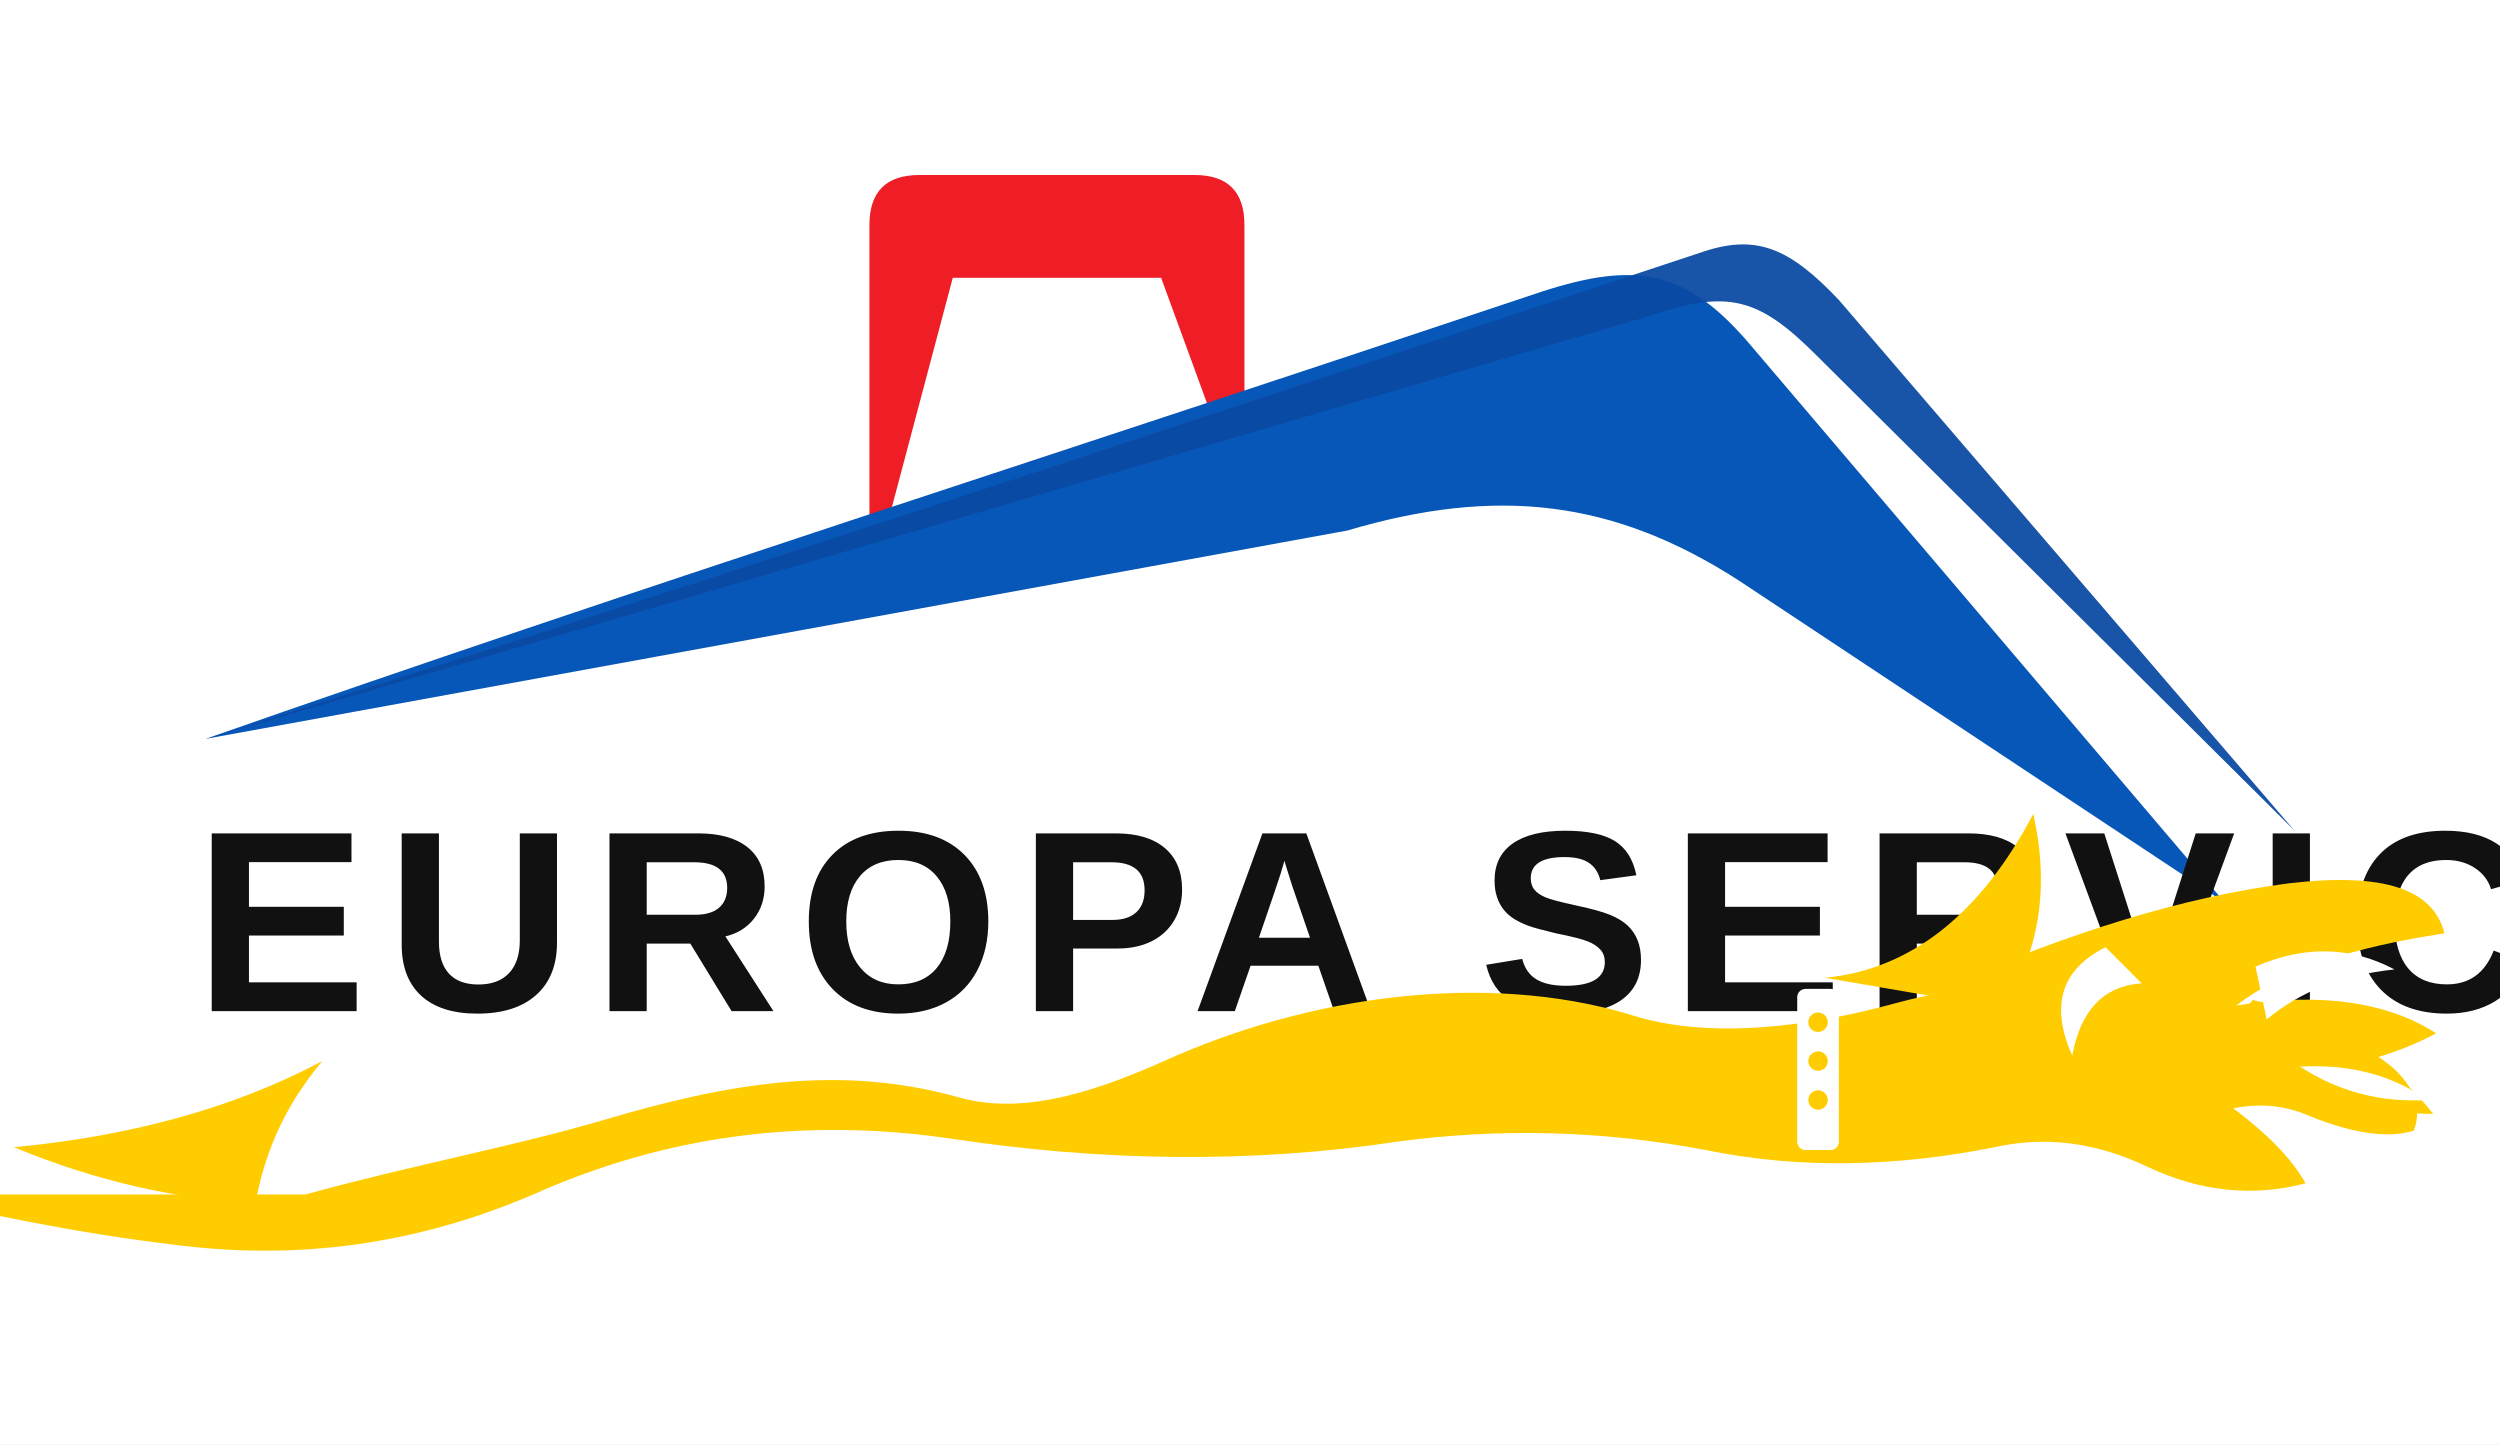
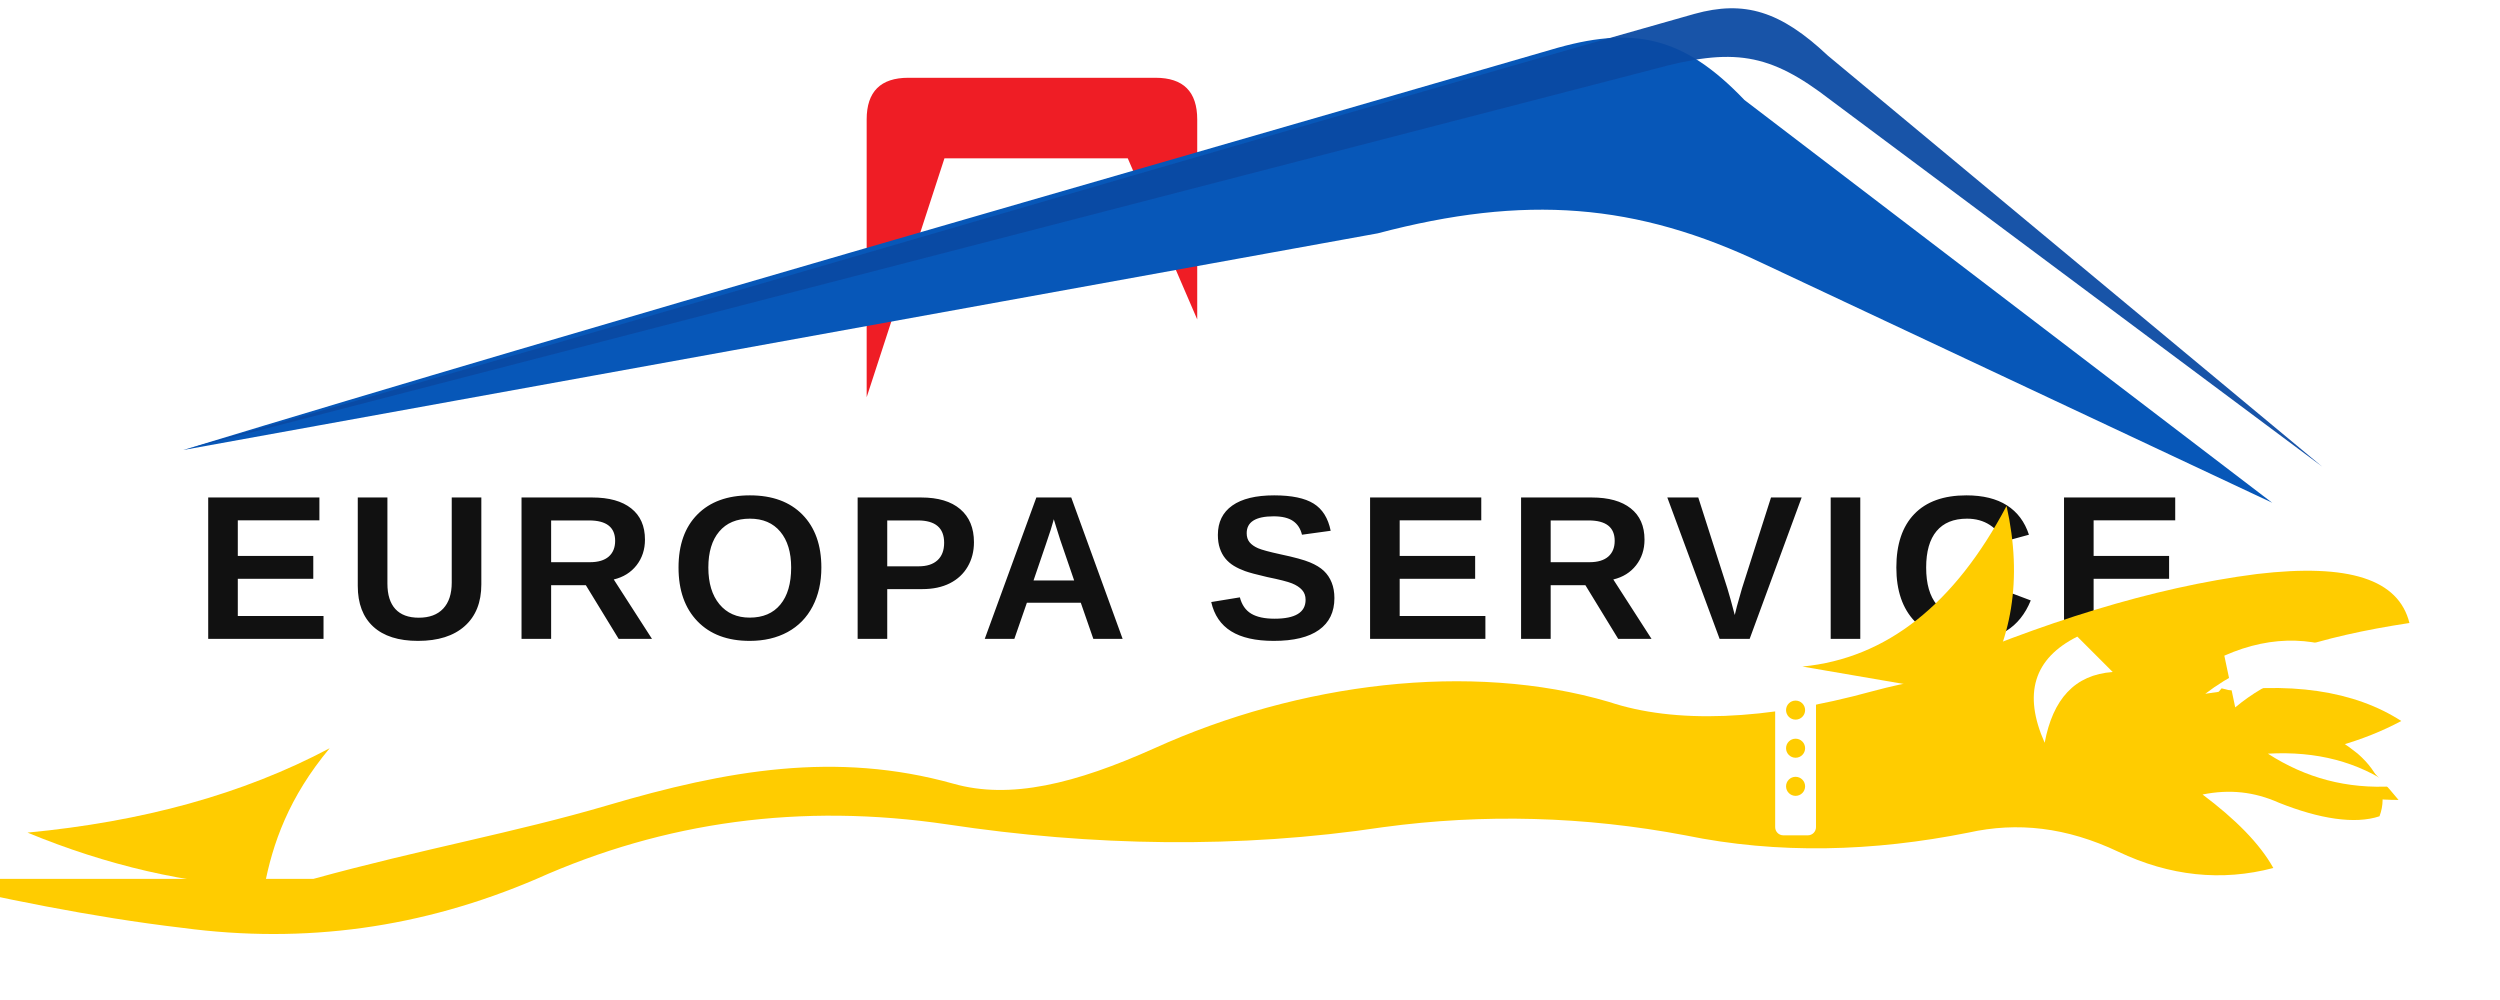
- <svg xmlns="http://www.w3.org/2000/svg" viewBox="0 0 900 520" role="img" aria-labelledby="title desc">
-   <rect width="900" height="520" fill="#ffffff" />
-   <path d="M314 63h116c12 0 18 6 18 18v101l-30-82H343l-30 113V81c0-12 6-18 18-18z" fill="#ef1d25" />
-   <path d="M74 266C225 213 382 163 555 105c34-11 52-8 75 19l171 201-175-116c-45-29-87-34-141-18L74 266z" fill="#0757b8" />
-   <path d="M74 266C250 211 431 151 612 91c20-7 32-2 50 17L826 299 654 128c-21-21-32-24-61-14L74 266z" fill="#0a49a3" opacity=".94" />
-   <text x="70" y="364" fill="#111111" font-family="Arial Rounded MT Bold, Arial, Helvetica, sans-serif" font-size="93" font-weight="800" letter-spacing="7">EUROPA SERVICE</text>
-   <g fill="#ffcc00">
+ <svg xmlns="http://www.w3.org/2000/svg" viewBox="0 0 900 360" role="img" aria-labelledby="title desc">
+   <rect width="900" height="360" fill="#ffffff" />
+   <path d="M312 28h104c10 0 15 5 15 15v72l-25-58h-66l-28 86V43c0-10 5-15 15-15z" fill="#ef1d25" />
+   <path d="M66 162C224 114 386 68 558 18c30-9 48-5 70 18l190 145-183-86c-46-22-86-25-139-11L66 162z" fill="#0757b8" />
+   <path d="M66 162C246 111 430 56 610 5c18-5 31-1 48 15l178 148L659 36c-22-17-35-19-64-11L66 162z" fill="#0a49a3" opacity=".94" />
+   <text x="70" y="230" fill="#111111" font-family="Arial Rounded MT Bold, Arial, Helvetica, sans-serif" font-size="74" font-weight="800" letter-spacing="5" textLength="760" lengthAdjust="spacingAndGlyphs">EUROPA SERVICE</text>
+   <g transform="translate(5 -105) scale(.98)" fill="#ffcc00">
    <path d="M110 430c40-11 74-17 108-27 44-13 84-20 127-8 21 6 45 0 74-13 53-24 116-32 167-17 24 8 57 7 97-4 26-7 45-7 57-1 21 10 41 13 64 10 22-3 41 1 57 14 8 7 11 15 8 23-9 3-22 1-37-5-9-4-18-5-28-3 12 9 21 18 26 27-19 5-38 3-57-6-19-9-37-11-55-7-35 7-70 8-104 1-37-7-74-8-111-3-53 8-107 7-160-1-54-8-104-1-151 20-42 18-85 24-130 18-34-4-67-11-98-18z" />
    <path d="M92 433c-28-1-58-8-87-20 42-4 79-14 111-31-15 18-21 35-24 51z" />
    <path d="M657 352c31-3 56-23 75-59 6 27 2 50-11 70l-64-11z" />
    <path d="M703 354c42-18 82-31 121-36 34-4 52 2 56 18-33 5-58 13-75 26 31-5 55-1 72 10-28 15-67 19-117 12l-57-30z" />
    <path d="M811 360c26 6 48 20 65 41-28 0-51-12-70-35l5-6z" />
  </g>
-   <g fill="#ffffff">
+   <g transform="translate(5 -105) scale(.98)" fill="#ffffff">
    <rect x="647" y="356" width="15" height="58" rx="3" />
    <circle cx="654.5" cy="368" r="3.5" fill="#ffcc00" />
    <circle cx="654.5" cy="382" r="3.5" fill="#ffcc00" />
    <circle cx="654.5" cy="396" r="3.5" fill="#ffcc00" />
    <path d="M812 348c18-8 35-7 50 1-19 2-34 8-46 18l-4-19z" />
    <path d="M771 354c-14 1-22 10-25 26-8-18-4-31 12-39l13 13z" />
    <path d="M828 384c18-1 33 3 46 12-17 1-32-3-46-12z" />
  </g>
</svg>
